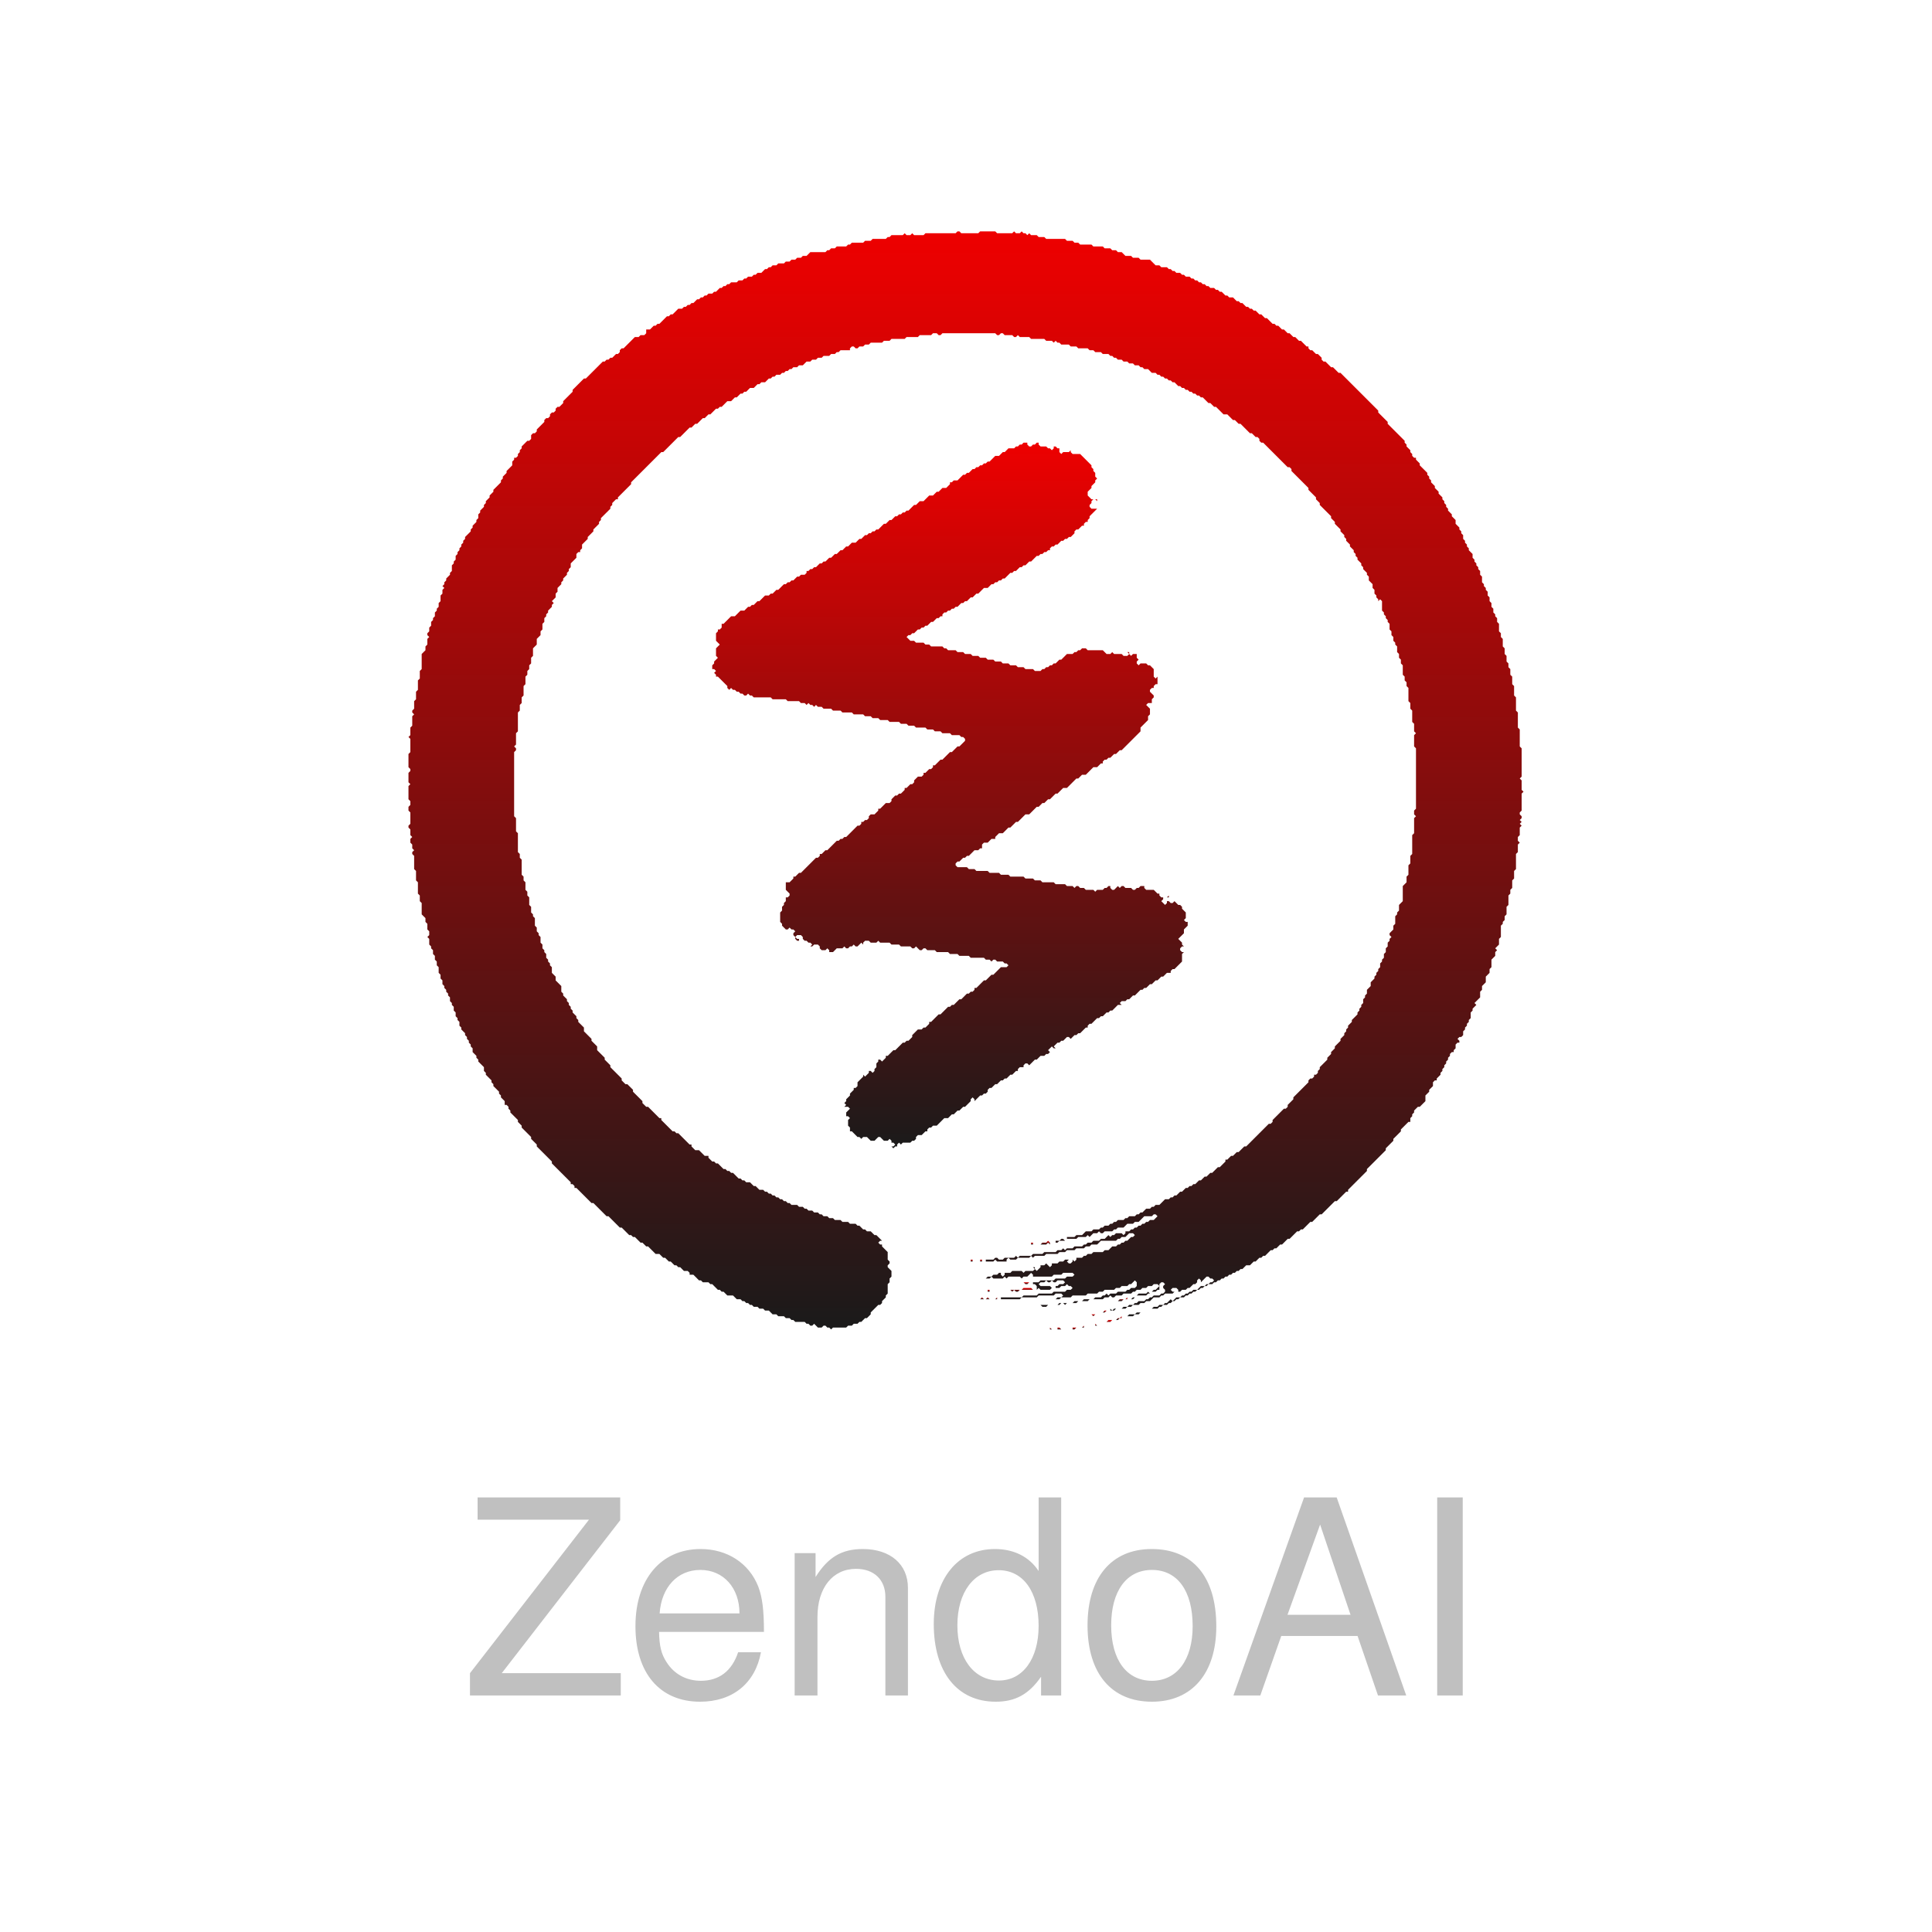
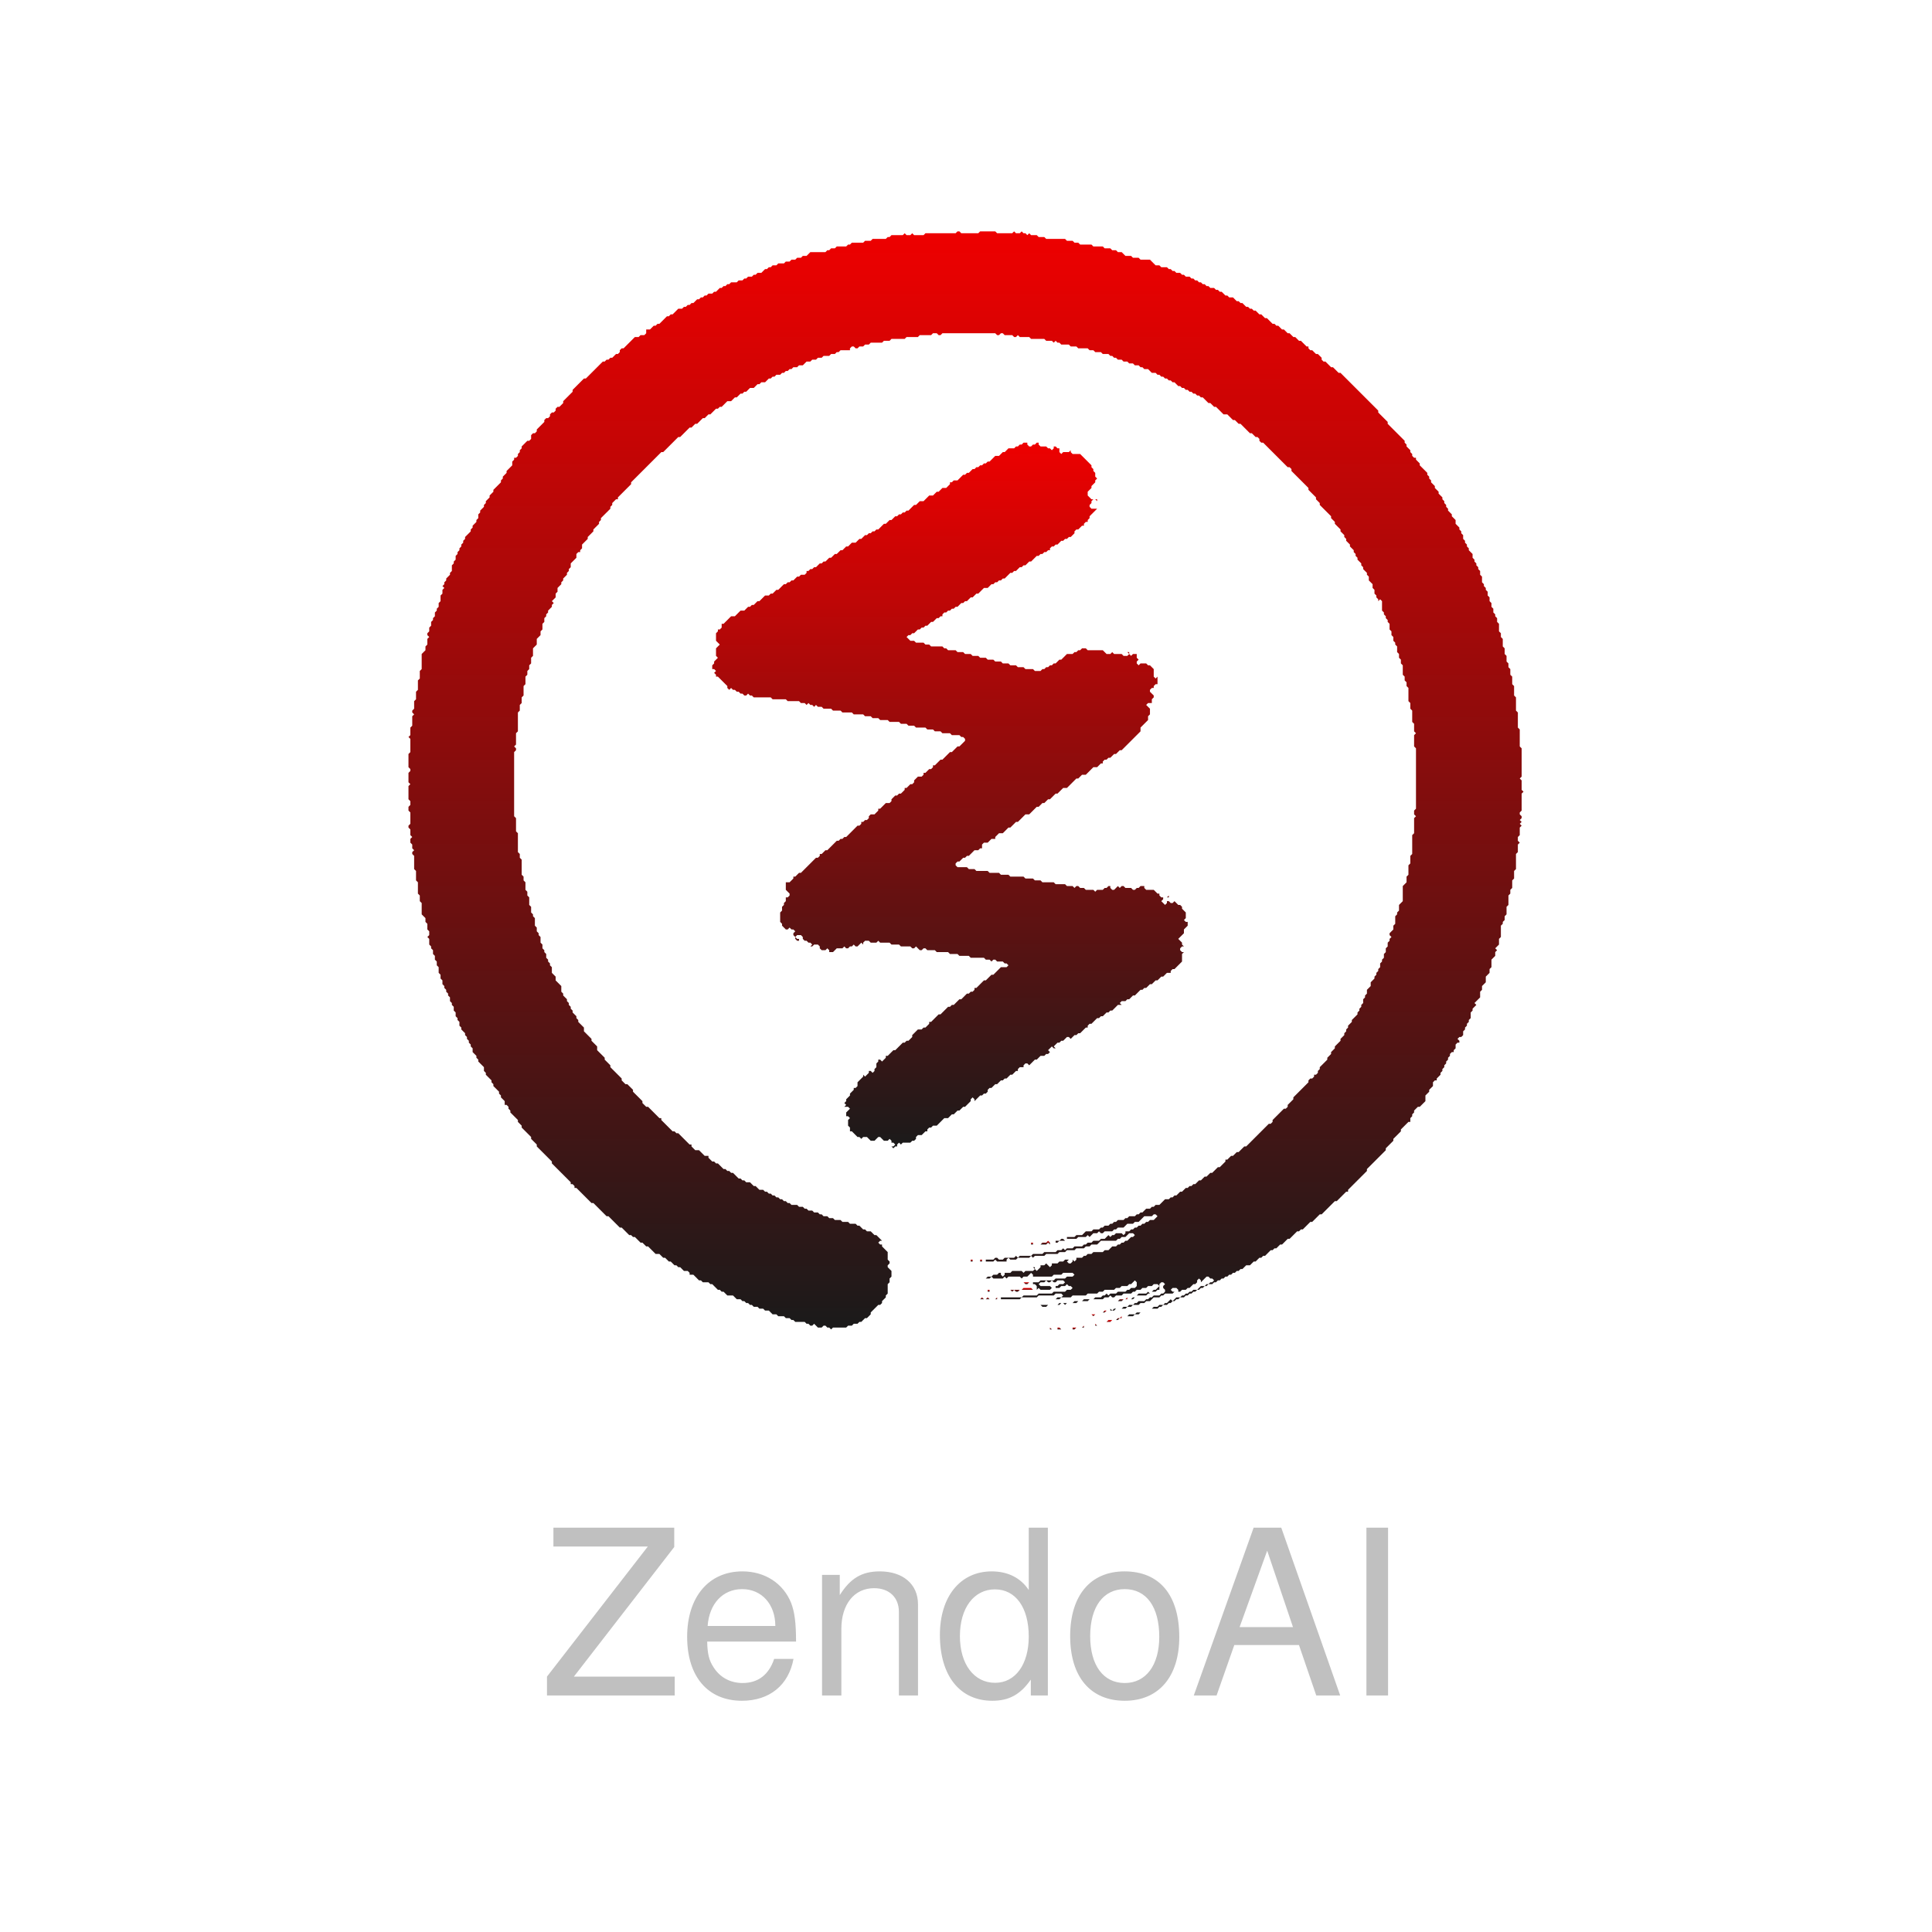
<svg xmlns="http://www.w3.org/2000/svg" xmlns:xlink="http://www.w3.org/1999/xlink" height="1024" version="1.2" width="1024" id="svg2328">
  <defs id="defs2282">
    <linearGradient id="grad1" x1="0" x2="0" y1="0" y2="1">
      <stop offset="0" stop-color="#ee0000" id="stop2277" />
      <stop offset="1" stop-color="#1a1a1a" id="stop2279" />
    </linearGradient>
    <linearGradient xlink:href="#grad1" id="linearGradient2473" x1="329.09" y1="1359.66" x2="329.09" y2="1361.392" gradientTransform="scale(1.732051,0.5773503)" gradientUnits="userSpaceOnUse" />
    <linearGradient xlink:href="#grad1" id="linearGradient2475" x1="397.394" y1="1110.158" x2="397.394" y2="1111.572" gradientTransform="scale(1.414214,0.7071068)" gradientUnits="userSpaceOnUse" />
    <linearGradient xlink:href="#grad1" id="linearGradient2477" x1="558" y1="785" x2="558" y2="786" gradientUnits="userSpaceOnUse" />
    <linearGradient xlink:href="#grad1" id="linearGradient2479" x1="575" y1="784" x2="575" y2="785" gradientUnits="userSpaceOnUse" />
    <linearGradient xlink:href="#grad1" id="linearGradient2481" x1="582" y1="783" x2="582" y2="784" gradientUnits="userSpaceOnUse" />
    <linearGradient xlink:href="#grad1" id="linearGradient2483" x1="337.75" y1="1352.732" x2="337.75" y2="1356.196" gradientTransform="scale(1.732051,0.5773503)" gradientUnits="userSpaceOnUse" />
    <linearGradient xlink:href="#grad1" id="linearGradient2485" x1="484.182" y1="954.076" x2="484.182" y2="956.526" gradientTransform="scale(1.224745,0.8164966)" gradientUnits="userSpaceOnUse" />
    <linearGradient xlink:href="#grad1" id="linearGradient2487" x1="410.122" y1="1100.258" x2="410.122" y2="1101.672" gradientTransform="scale(1.414214,0.7071068)" gradientUnits="userSpaceOnUse" />
    <linearGradient xlink:href="#grad1" id="linearGradient2489" x1="292" y1="1552" x2="292" y2="1554" gradientTransform="scale(2,0.5)" gradientUnits="userSpaceOnUse" />
    <linearGradient xlink:href="#grad1" id="linearGradient2491" x1="375.679" y1="1215.896" x2="375.679" y2="1219.058" gradientTransform="scale(1.581139,0.6324555)" gradientUnits="userSpaceOnUse" />
    <linearGradient xlink:href="#grad1" id="linearGradient2493" x1="143.39" y1="2772.669" x2="143.39" y2="2776.274" gradientTransform="scale(3.605551,0.2773501)" gradientUnits="userSpaceOnUse" />
    <linearGradient xlink:href="#grad1" id="linearGradient2495" x1="525" y1="765" x2="525" y2="766" gradientUnits="userSpaceOnUse" />
    <linearGradient xlink:href="#grad1" id="linearGradient2497" x1="210.237" y1="1947.825" x2="210.237" y2="1952.925" gradientTransform="scale(2.54951,0.3922323)" gradientUnits="userSpaceOnUse" />
    <linearGradient xlink:href="#grad1" id="linearGradient2499" x1="314.079" y1="1318.091" x2="314.079" y2="1319.823" gradientTransform="scale(1.732051,0.5773503)" gradientUnits="userSpaceOnUse" />
    <linearGradient xlink:href="#grad1" id="linearGradient2501" x1="521" y1="749" x2="521" y2="750" gradientUnits="userSpaceOnUse" />
    <linearGradient xlink:href="#grad1" id="linearGradient2503" x1="516" y1="749" x2="516" y2="750" gradientUnits="userSpaceOnUse" />
    <linearGradient xlink:href="#grad1" id="linearGradient2505" x1="548" y1="740" x2="548" y2="741" gradientUnits="userSpaceOnUse" />
    <linearGradient xlink:href="#grad1" id="linearGradient2507" x1="318.697" y1="1279.986" x2="318.697" y2="1283.45" gradientTransform="scale(1.732051,0.5773503)" gradientUnits="userSpaceOnUse" />
    <linearGradient xlink:href="#grad1" id="linearGradient2509" x1="620" y1="556" x2="620" y2="557" gradientUnits="userSpaceOnUse" />
    <linearGradient xlink:href="#grad1" id="linearGradient2511" x1="462.333" y1="258.223" x2="462.333" y2="565.632" gradientTransform="scale(0.8197561,1.219875)" gradientUnits="userSpaceOnUse" />
    <linearGradient xlink:href="#grad1" id="linearGradient2513" x1="216.334" y1="205.571" x2="216.334" y2="792.054" gradientTransform="scale(1.007702,0.9923566)" gradientUnits="userSpaceOnUse" />
  </defs>
  <g id="g2558">
    <polygon fill="url(#grad1)" points="571,786 572,785 573,785 570,785 570,786 " id="polygon2284" style="fill:url(#linearGradient2473)" transform="translate(-1.5,-81.37109)" />
    <polygon fill="url(#grad1)" points="562,785 562,786 564,786 563,785 " id="polygon2286" style="fill:url(#linearGradient2475)" transform="translate(-1.5,-81.37109)" />
    <polygon fill="url(#grad1)" points="558,785 558,786 559,786 " id="polygon2288" style="fill:url(#linearGradient2477)" transform="translate(-1.5,-81.37109)" />
    <polygon fill="url(#grad1)" points="576,784 575,785 576,785 " id="polygon2290" style="fill:url(#linearGradient2479)" transform="translate(-1.5,-81.37109)" />
    <polygon fill="url(#grad1)" points="582,783 582,784 583,784 " id="polygon2292" style="fill:url(#linearGradient2481)" transform="translate(-1.5,-81.37109)" />
    <polygon fill="url(#grad1)" points="590,782 591,781 589,781 587,783 585,783 587,783 588,782 " id="polygon2294" style="fill:url(#linearGradient2483)" transform="translate(-1.5,-81.37109)" />
    <polygon fill="url(#grad1)" points="595,780 596,780 596,779 595,780 594,780 593,781 594,781 " id="polygon2296" style="fill:url(#linearGradient2485)" transform="translate(-1.5,-81.37109)" />
    <polygon fill="url(#grad1)" points="580,778 581,779 582,778 " id="polygon2298" style="fill:url(#linearGradient2487)" transform="translate(-1.5,-81.37109)" />
    <polygon fill="url(#grad1)" points="584,777 587,777 588,776 587,776 586,777 " id="polygon2300" style="fill:url(#linearGradient2489)" transform="translate(-1.5,-81.37109)" />
    <polygon fill="url(#grad1)" points="597,770 599,770 599,769 598,770 595,770 594,771 596,771 " id="polygon2302" style="fill:url(#linearGradient2491)" transform="translate(-1.5,-81.37109)" />
    <polygon fill="url(#grad1)" points="517,770 530,770 530,769 529,770 526,770 525,769 524,770 523,770 522,769 521,770 " id="polygon2304" style="fill:url(#linearGradient2493)" transform="translate(-1.5,-81.37109)" />
    <polygon fill="url(#grad1)" points="525,765 525,766 526,766 526,765 " id="polygon2306" style="fill:url(#linearGradient2495)" transform="translate(-1.5,-81.37109)" />
    <polygon fill="url(#grad1)" points="543,765 536,765 537,765 538,766 539,765 540,766 541,766 542,765 549,765 548,764 544,764 " id="polygon2308" style="fill:url(#linearGradient2497)" transform="translate(-1.5,-81.37109)" />
    <polygon fill="url(#grad1)" points="544,761 545,762 546,762 547,761 " id="polygon2310" style="fill:url(#linearGradient2499)" transform="translate(-1.5,-81.37109)" />
    <polygon fill="url(#grad1)" points="521,749 521,750 522,750 522,749 " id="polygon2312" style="fill:url(#linearGradient2501)" transform="translate(-1.5,-81.37109)" />
    <polygon fill="url(#grad1)" points="516,749 516,750 517,750 517,749 " id="polygon2314" style="fill:url(#linearGradient2503)" transform="translate(-1.5,-81.37109)" />
    <polygon fill="url(#grad1)" points="548,740 548,741 549,741 549,740 " id="polygon2316" style="fill:url(#linearGradient2505)" transform="translate(-1.5,-81.37109)" />
    <polygon fill="url(#grad1)" points="554,740 553,741 552,740 553,741 556,741 557,740 558,741 558,740 557,739 556,740 " id="polygon2318" style="fill:url(#linearGradient2507)" transform="translate(-1.5,-81.37109)" />
    <polygon fill="url(#grad1)" points="621,556 620,557 621,557 " id="polygon2320" style="fill:url(#linearGradient2509)" transform="translate(-1.5,-81.37109)" />
    <polygon fill="url(#grad1)" points="529,323 526,326 525,326 524,327 523,327 522,328 521,328 520,329 519,329 518,330 517,330 515,332 514,332 513,333 512,333 509,336 507,336 506,337 505,337 505,338 503,340 501,340 499,342 498,342 496,344 494,344 491,347 489,347 487,349 486,349 483,352 482,352 481,353 480,353 479,354 478,354 477,355 476,355 474,357 473,357 471,359 470,359 467,362 466,362 465,363 464,363 463,364 462,364 461,365 460,365 458,367 457,367 455,369 453,369 451,371 450,371 448,373 447,373 445,375 444,375 442,377 441,377 439,379 438,379 437,380 436,380 434,382 433,382 432,383 431,383 430,384 429,384 429,385 428,386 426,386 425,387 424,387 422,389 421,389 420,390 419,390 418,391 417,391 414,394 413,394 411,396 410,396 409,397 407,397 404,400 403,400 401,402 400,402 399,403 398,403 396,405 394,405 391,408 389,408 385,412 384,412 384,414 383,415 382,415 382,416 381,417 381,421 383,423 381,425 381,429 382,430 380,432 380,433 379,434 379,436 380,436 381,437 380,438 381,439 381,440 382,440 387,445 387,446 388,447 389,446 390,447 391,447 392,448 393,448 394,449 395,449 396,450 397,450 398,449 399,450 400,450 401,451 410,451 411,452 418,452 419,453 425,453 426,454 428,454 429,455 430,454 431,455 432,455 433,456 434,455 435,456 437,456 438,457 442,457 443,458 447,458 448,459 453,459 454,460 459,460 460,461 463,461 464,462 467,462 468,463 472,463 473,464 478,464 479,465 482,465 483,466 486,466 487,467 492,467 493,468 496,468 497,469 500,469 501,470 505,470 506,471 510,471 511,472 512,472 513,473 513,474 510,477 509,477 506,480 505,480 501,484 500,484 497,487 496,487 496,488 495,489 494,489 492,491 491,491 491,492 490,493 488,493 486,495 486,496 485,497 484,497 482,499 481,499 481,500 479,502 478,502 477,503 476,503 474,505 474,506 473,507 471,507 468,510 467,510 467,511 465,513 463,513 462,514 462,515 461,516 460,516 459,517 458,517 458,518 457,519 456,519 450,525 449,525 448,526 447,526 446,527 445,527 440,532 439,532 437,534 436,534 436,535 435,536 434,536 426,544 425,544 423,546 422,546 422,547 420,549 418,549 418,553 420,555 420,556 419,557 418,557 418,559 417,560 417,561 416,562 416,564 415,565 415,570 416,571 416,572 418,574 419,574 420,573 421,574 422,574 423,575 422,576 422,577 423,578 423,579 424,580 425,580 425,579 424,579 423,578 424,577 426,577 427,578 427,579 428,580 429,580 430,581 431,581 432,582 431,583 432,583 433,582 435,582 436,583 436,584 437,585 439,585 440,584 441,585 441,586 443,586 445,584 448,584 449,583 450,584 451,584 452,583 453,583 454,582 455,583 456,583 458,581 459,582 459,581 460,580 462,580 463,581 466,581 467,580 468,581 473,581 474,582 478,582 479,583 484,583 485,584 486,584 487,583 489,585 490,585 491,584 492,584 493,585 497,585 498,586 504,586 505,587 509,587 510,588 515,588 516,589 523,589 524,590 526,590 527,591 528,590 529,590 530,591 533,591 534,592 535,592 536,593 535,594 532,594 528,598 527,598 524,601 523,601 519,605 518,605 518,606 517,607 516,607 515,608 514,608 511,611 510,611 507,614 506,614 505,615 504,615 500,619 499,619 495,623 494,623 494,624 492,626 491,626 490,627 488,627 485,630 485,631 483,633 482,633 481,634 480,634 476,638 475,638 472,641 471,641 471,642 469,644 468,643 467,643 467,644 466,645 466,647 465,648 464,647 465,648 465,649 464,650 463,649 462,649 462,650 460,652 459,651 459,652 456,655 456,657 455,658 454,658 454,659 452,661 452,662 450,664 450,665 449,666 450,667 449,668 451,668 452,669 450,671 450,673 451,673 452,674 451,675 451,678 452,679 452,681 453,681 456,684 457,684 459,686 460,686 459,686 458,685 459,684 461,684 463,686 465,686 467,684 468,684 470,686 472,686 473,685 474,686 474,687 475,687 476,688 475,689 472,689 474,689 475,690 476,689 477,689 477,688 478,687 479,688 480,687 484,687 485,686 486,686 487,685 487,684 488,683 490,683 492,681 493,681 493,680 494,679 495,679 496,678 498,678 502,674 504,674 506,672 507,672 509,670 510,670 512,668 513,668 516,665 516,664 517,663 518,664 518,665 521,662 522,662 523,661 524,661 525,660 525,659 526,658 527,658 529,656 530,656 532,654 533,654 534,653 535,653 537,651 538,651 540,649 541,649 541,648 542,647 544,647 544,646 545,645 546,645 547,646 550,643 551,643 553,641 555,641 556,640 557,640 558,639 557,638 559,636 560,637 561,637 560,636 562,634 563,634 564,633 565,633 567,631 568,631 569,632 571,630 572,630 573,629 574,629 577,626 578,626 578,625 579,624 580,624 583,621 584,621 585,620 586,620 588,618 589,618 590,617 591,617 594,614 596,614 595,613 596,612 598,612 599,611 600,611 602,609 603,609 606,606 607,606 608,605 609,605 611,603 612,603 614,601 615,601 617,599 618,599 620,597 622,597 622,596 623,595 624,595 628,591 628,587 629,586 628,586 627,585 627,584 628,583 629,583 628,582 628,581 626,579 629,576 629,574 631,572 631,570 630,570 629,569 630,568 630,565 628,563 628,562 627,561 626,561 624,559 623,560 622,560 621,559 620,559 620,560 619,561 617,559 618,558 618,557 617,557 616,556 616,555 615,555 613,553 609,553 608,552 608,551 606,551 605,552 604,552 603,553 602,553 601,552 598,552 597,551 596,551 595,552 594,551 592,553 591,553 590,552 590,551 589,551 588,552 587,552 586,553 583,553 582,554 581,553 577,553 576,552 574,552 573,551 572,551 571,552 570,551 567,551 566,550 561,550 560,549 554,549 553,548 550,548 549,547 545,547 544,546 537,546 536,545 532,545 531,544 526,544 525,543 519,543 518,542 515,542 514,541 509,541 508,540 508,539 509,538 510,538 512,536 513,536 514,535 515,535 518,532 520,532 521,531 522,531 522,529 523,528 525,528 527,526 529,526 529,525 531,523 533,523 536,520 537,520 540,517 541,517 545,513 547,513 551,509 552,509 554,507 555,507 557,505 558,505 561,502 562,502 565,499 567,499 572,494 573,494 575,492 577,492 581,488 583,488 585,486 586,486 586,485 587,484 588,484 589,483 590,483 592,481 593,481 595,479 596,479 606,469 606,467 610,463 610,461 611,460 611,457 609,455 610,454 612,454 612,452 613,451 613,450 611,448 611,447 612,446 613,446 613,445 614,444 615,444 615,439 615,440 614,441 613,440 613,436 611,434 610,434 609,433 606,433 605,434 604,433 604,432 605,431 604,430 604,428 602,428 601,429 600,428 600,427 598,427 599,427 600,428 599,429 597,429 596,428 592,428 591,427 590,428 588,428 586,426 578,426 577,425 575,425 574,426 573,426 572,427 571,427 570,428 567,428 564,431 563,431 561,433 560,433 559,434 558,434 557,435 556,435 555,436 554,436 553,437 550,437 549,436 545,436 544,435 541,435 540,434 537,434 536,433 533,433 532,432 529,432 528,431 525,431 524,430 521,430 520,429 517,429 516,428 513,428 512,427 509,427 508,426 504,426 503,425 502,425 501,424 495,424 494,423 492,423 491,422 487,422 486,421 484,421 482,419 483,418 484,418 485,417 486,417 488,415 489,415 490,414 491,414 492,413 493,413 495,411 496,411 498,409 499,409 500,408 501,408 501,407 502,406 503,406 504,405 505,405 506,404 507,404 508,403 509,403 511,401 512,401 513,400 514,400 516,398 517,398 519,396 520,396 523,393 525,393 527,391 528,391 529,390 530,390 531,389 532,389 533,388 534,388 537,385 538,385 539,384 540,384 542,382 543,382 544,381 545,381 547,379 548,379 551,376 552,376 553,375 554,375 555,374 556,374 557,373 558,373 558,372 559,371 560,371 561,370 562,370 564,368 565,368 566,367 567,367 568,366 569,366 571,364 571,363 572,362 573,362 575,360 576,360 576,359 577,358 578,358 578,357 579,356 579,355 583,351 580,351 579,350 579,349 580,348 580,347 581,346 582,346 583,347 583,346 580,346 578,344 578,342 580,340 580,339 582,337 582,336 583,335 582,334 582,332 581,331 581,330 580,329 580,328 574,322 570,322 569,321 569,320 568,321 565,321 564,322 563,321 563,319 562,319 561,318 560,318 560,319 559,320 558,319 557,319 556,318 553,318 552,317 552,316 551,316 550,317 549,317 548,318 547,318 546,317 546,316 547,315 546,316 544,316 543,317 542,317 541,318 540,318 539,319 536,319 534,321 533,321 531,323 " id="polygon2322" style="fill:url(#linearGradient2511)" transform="translate(-1.5,-81.37109)" />
    <polygon fill="url(#grad1)" points="472,207 471,208 464,208 463,209 460,209 459,210 453,210 452,211 451,211 450,212 445,212 444,213 442,213 441,214 440,214 439,215 431,215 429,217 427,217 426,218 424,218 423,219 421,219 420,220 418,220 417,221 414,221 413,222 411,222 410,223 409,223 408,224 407,224 405,226 403,226 402,227 401,227 400,228 398,228 397,229 396,229 395,230 393,230 392,231 389,231 388,232 387,232 386,233 385,233 384,234 383,234 381,236 380,236 379,237 377,237 376,238 375,238 374,239 373,239 372,240 371,240 369,242 368,242 367,243 366,243 365,244 364,244 363,245 361,245 358,248 357,248 356,249 355,249 351,253 350,253 349,254 348,254 346,256 344,256 344,258 343,259 341,259 340,260 338,260 332,266 331,266 330,267 330,268 329,269 328,269 326,271 325,271 324,272 323,272 322,273 321,273 312,282 311,282 305,288 305,289 300,294 300,295 298,297 297,297 296,298 296,299 295,300 294,300 293,301 293,302 292,303 291,303 290,304 290,305 286,309 286,310 285,311 284,311 283,312 283,314 282,315 281,315 278,318 278,319 277,320 277,321 276,322 276,323 275,324 274,324 274,325 273,326 273,328 270,331 270,332 268,334 268,335 267,336 267,337 263,341 263,342 261,344 261,345 259,347 259,348 258,349 258,350 256,352 256,353 255,354 255,356 254,357 254,358 252,360 252,361 251,362 251,363 248,366 248,367 247,368 247,369 246,370 246,371 245,372 245,373 244,374 244,375 243,376 243,378 242,379 242,380 241,381 241,384 240,385 240,386 238,388 238,389 237,390 237,391 236,392 237,393 236,394 236,396 235,397 235,400 234,401 234,403 233,404 233,405 232,406 232,408 231,409 231,410 230,411 230,413 229,414 229,416 228,417 228,418 229,419 228,420 228,423 227,424 227,426 225,428 225,436 224,437 224,441 223,442 223,447 222,448 222,452 221,453 221,457 220,458 220,459 221,460 220,461 220,466 219,467 219,471 218,472 219,473 219,480 218,481 218,488 219,489 219,490 218,491 218,496 219,497 218,498 218,505 219,506 219,508 218,509 218,511 219,512 219,518 218,519 218,520 219,521 219,524 220,525 219,526 219,528 220,529 220,531 221,532 220,533 220,534 221,535 221,542 222,543 222,548 223,549 223,555 224,556 224,559 225,560 225,566 227,568 227,570 228,571 228,574 229,575 229,577 228,578 229,579 229,582 230,583 230,584 231,585 231,587 232,588 232,590 233,591 233,593 234,594 234,597 235,598 235,600 236,601 236,603 237,604 237,605 238,606 238,607 239,608 239,609 240,610 240,612 241,613 241,614 242,615 242,617 243,618 243,620 244,621 244,622 245,623 245,625 246,626 246,627 248,629 248,630 249,631 249,632 250,633 250,634 251,635 251,636 252,637 252,639 254,641 254,642 255,643 255,644 258,647 258,649 259,650 259,651 262,654 262,655 263,656 263,657 266,660 266,661 267,662 267,663 269,665 269,667 270,667 271,668 271,669 272,670 272,671 276,675 276,676 278,678 278,679 283,684 283,685 286,688 286,689 294,697 294,698 304,708 304,709 305,709 306,710 306,711 307,711 315,719 316,719 323,726 324,726 330,732 331,732 335,736 336,736 337,737 338,737 341,740 342,740 344,742 345,742 349,746 351,746 353,748 354,748 356,750 357,750 359,752 360,752 361,753 362,753 364,755 366,755 367,756 367,757 369,757 372,760 373,760 374,761 377,761 378,762 379,762 382,765 383,765 384,766 385,766 387,768 390,768 392,770 394,770 395,771 396,771 397,772 398,772 399,773 400,773 401,774 403,774 404,775 406,775 407,776 409,776 411,778 413,778 414,779 417,779 418,780 420,780 421,781 422,781 423,782 428,782 429,783 430,783 431,784 432,784 433,783 435,785 437,785 438,784 439,784 440,785 441,785 442,786 443,785 450,785 451,784 453,784 454,783 456,783 457,782 458,782 460,780 461,780 463,778 463,777 467,773 468,773 469,772 469,771 471,769 471,768 472,767 472,762 473,761 473,759 474,758 474,755 472,753 472,752 473,751 473,750 472,749 472,745 470,743 471,742 472,742 471,742 470,743 469,742 469,741 468,741 467,740 468,739 469,739 466,736 465,736 463,734 461,734 460,733 459,733 457,731 456,731 455,730 452,730 451,729 448,729 447,728 444,728 443,727 441,727 440,726 438,726 437,725 436,725 435,724 433,724 432,723 430,723 429,722 428,722 427,721 425,721 424,720 421,720 420,719 419,719 418,718 417,718 416,717 415,717 414,716 413,716 412,715 411,715 410,714 409,714 408,713 407,713 406,712 404,712 402,710 401,710 399,708 397,708 396,707 395,707 394,706 393,706 390,703 389,703 388,702 387,702 386,701 385,701 382,698 381,698 380,697 379,697 377,695 377,694 375,694 372,691 370,691 368,689 368,688 367,688 361,682 360,682 359,681 358,681 352,675 352,674 351,674 345,668 344,668 342,666 342,665 337,660 337,659 334,656 333,656 331,654 331,653 325,647 325,646 322,643 322,642 318,638 318,636 315,633 315,632 311,628 311,626 308,623 308,622 307,621 307,620 305,618 305,617 304,616 304,615 303,614 303,613 302,612 302,611 300,609 300,608 299,607 299,604 296,601 296,599 294,597 294,594 293,593 293,592 292,591 292,590 291,589 291,587 290,586 290,585 289,584 289,582 288,581 288,578 287,577 287,576 286,575 286,573 285,572 285,568 284,567 284,566 283,565 283,562 282,561 282,557 281,556 281,554 280,553 280,549 279,548 279,546 278,545 278,537 277,536 277,534 276,533 276,523 275,522 275,515 274,514 274,480 275,479 275,478 274,477 275,476 275,470 276,469 276,459 277,458 277,455 278,454 278,451 279,450 279,445 280,444 280,440 281,439 281,437 282,436 282,434 283,433 283,430 284,429 284,425 286,423 286,420 288,418 288,416 289,415 289,412 290,411 290,409 291,408 291,407 292,406 292,405 294,403 294,402 295,401 294,400 296,398 296,396 297,395 297,393 299,391 299,390 300,389 300,388 302,386 302,385 303,384 303,383 304,382 304,380 307,377 307,375 308,374 309,374 309,373 310,372 310,370 313,367 313,366 316,363 316,362 319,359 319,358 320,357 320,356 325,351 325,350 326,349 326,348 328,346 329,346 329,345 336,338 336,337 352,321 353,321 361,313 362,313 367,308 368,308 370,306 371,306 374,303 375,303 377,301 378,301 381,298 382,298 383,297 384,297 387,294 389,294 391,292 392,292 394,290 395,290 396,289 397,289 399,287 401,287 403,285 404,285 405,284 407,284 409,282 410,282 411,281 412,281 413,280 415,280 416,279 417,279 418,278 419,278 420,277 421,277 422,276 424,276 425,275 427,275 429,273 431,273 432,272 434,272 435,271 437,271 438,270 441,270 442,269 444,269 445,268 446,268 447,267 452,267 452,266 453,265 454,265 455,266 456,266 457,265 459,265 460,264 462,264 463,263 469,263 470,262 473,262 474,261 481,261 482,260 488,260 489,259 495,259 496,258 498,258 499,259 500,259 501,258 529,258 530,259 531,259 532,258 533,258 534,259 538,259 539,260 540,260 541,259 542,260 547,260 548,261 555,261 556,262 559,262 560,263 561,262 562,263 563,263 564,264 568,264 569,265 572,265 573,266 578,266 579,267 581,267 582,268 585,268 586,269 589,269 590,270 591,270 592,271 593,271 594,272 596,272 597,273 599,273 600,274 602,274 603,275 605,275 606,276 607,276 608,277 610,277 612,279 614,279 615,280 616,280 617,281 618,281 619,282 620,282 621,283 622,283 623,284 624,284 626,286 627,286 628,287 629,287 630,288 631,288 632,289 633,289 634,290 635,290 636,291 637,291 638,292 639,292 642,295 643,295 645,297 646,297 650,301 652,301 655,304 656,304 658,306 659,306 664,311 665,311 667,313 668,313 669,314 669,315 670,316 671,316 684,329 685,329 686,330 686,331 695,340 695,341 699,345 699,346 701,348 701,349 707,355 707,356 709,358 709,359 712,362 712,363 714,365 714,366 715,367 715,368 717,370 717,371 719,373 719,374 720,375 720,376 721,377 721,378 723,380 723,381 724,382 724,383 726,385 726,386 727,387 727,389 729,391 729,393 730,394 730,396 731,397 731,398 732,399 732,400 733,399 734,400 734,405 735,406 735,407 736,408 736,409 737,410 737,411 738,412 738,415 739,416 739,418 740,419 740,421 741,422 741,423 742,424 742,427 743,428 743,430 744,431 744,433 745,434 745,439 746,440 746,442 747,443 747,445 748,446 748,453 749,454 749,457 750,458 750,464 751,465 751,469 752,470 751,471 751,477 752,478 752,510 751,511 751,513 752,514 751,515 751,523 750,524 750,534 749,535 749,539 748,540 748,545 747,546 747,549 745,551 745,559 743,561 743,564 742,565 742,566 741,567 741,571 740,572 740,574 738,576 738,577 739,578 738,579 738,580 737,581 737,583 736,584 736,586 735,587 735,589 734,590 734,591 733,592 733,594 732,595 732,596 731,597 731,598 730,599 730,600 728,602 728,604 726,606 726,608 725,609 725,610 724,611 724,613 723,614 723,615 722,616 722,617 721,618 721,619 718,622 718,623 716,625 716,626 715,627 715,628 714,629 714,630 712,632 712,633 709,636 709,637 707,639 707,640 705,642 705,643 701,647 701,648 700,649 700,650 699,651 698,651 698,652 697,653 696,653 695,654 695,655 687,663 687,664 684,667 684,668 683,669 682,669 676,675 676,676 675,677 674,677 662,689 661,689 658,692 657,692 655,694 654,694 652,696 651,696 651,697 648,700 647,700 644,703 643,703 641,705 640,705 638,707 637,707 635,709 634,709 633,710 632,710 631,711 630,711 628,713 627,713 625,715 624,715 623,716 622,716 621,717 619,717 616,720 614,720 613,721 612,721 611,722 609,722 607,724 606,724 605,725 604,725 603,726 600,726 599,727 598,727 597,728 594,728 593,729 592,729 591,730 590,730 589,731 587,731 586,732 585,732 584,733 581,733 580,734 577,734 575,736 572,736 571,737 567,737 567,738 566,739 565,738 564,738 563,739 561,739 561,740 562,740 563,739 566,739 567,738 572,738 573,737 577,737 578,736 579,737 581,735 583,735 584,734 585,735 586,735 587,734 591,734 592,733 593,733 594,732 597,732 599,730 602,730 603,729 605,729 608,726 612,726 613,725 614,725 615,726 613,728 611,728 610,729 609,729 608,730 607,730 606,731 605,731 604,732 603,732 602,733 601,733 600,734 598,734 598,735 597,736 596,735 593,735 592,736 591,736 590,737 589,736 587,738 585,738 584,739 581,739 580,740 578,740 577,741 576,741 575,742 571,742 570,743 567,743 566,744 565,743 564,744 562,744 561,745 555,745 554,746 549,746 548,747 542,747 541,748 540,747 539,748 534,748 533,749 531,749 530,748 529,748 528,749 524,749 524,750 528,750 529,749 530,750 535,750 535,749 536,748 537,749 540,749 541,748 547,748 548,747 549,748 550,747 555,747 556,746 562,746 563,745 566,745 567,744 571,744 572,743 576,743 577,742 579,742 580,741 583,741 585,739 593,739 594,738 595,738 596,737 598,737 600,735 602,735 603,736 602,737 601,737 599,739 598,739 597,740 596,740 595,741 594,741 593,742 591,742 589,744 587,744 586,745 581,745 580,746 578,746 577,747 576,747 575,748 572,748 572,749 571,750 570,749 570,750 569,751 568,751 567,750 568,749 566,749 565,750 563,750 562,751 559,751 559,752 558,753 556,751 555,752 553,752 553,753 551,755 550,754 550,753 548,753 549,753 550,754 549,755 545,755 544,756 543,755 538,755 537,756 534,756 534,757 533,758 532,757 532,756 531,756 530,757 528,757 527,758 525,758 524,759 522,759 526,759 527,758 528,759 533,759 534,758 535,759 536,758 542,758 543,759 544,758 546,758 547,759 546,758 548,756 549,757 549,758 559,758 560,757 564,757 565,756 570,756 571,757 570,758 567,758 566,759 561,759 560,760 553,760 552,761 549,761 549,762 550,762 551,763 551,765 552,764 553,765 558,765 559,764 558,763 553,763 552,762 553,761 555,761 556,760 557,761 558,761 559,760 560,761 561,761 562,760 565,760 566,761 565,762 563,762 562,763 561,763 561,764 563,764 564,763 566,763 567,762 568,763 569,763 570,764 569,765 567,765 566,766 560,766 559,767 552,767 551,768 544,768 543,769 532,769 532,770 542,770 543,769 551,769 552,768 560,768 561,767 564,767 565,768 564,769 562,769 561,770 560,770 563,770 564,769 569,769 570,768 577,768 578,767 583,767 584,766 586,766 587,765 592,765 593,764 595,764 596,763 599,763 600,762 601,762 603,760 604,761 604,763 603,764 601,764 600,765 599,765 598,766 594,766 593,767 590,767 589,768 588,767 587,768 586,768 585,769 582,769 581,770 576,770 575,771 571,771 570,772 563,772 562,773 552,773 553,773 554,774 556,774 557,773 563,773 564,772 565,772 566,773 567,772 572,772 573,771 578,771 579,770 586,770 587,769 589,769 590,768 591,769 592,769 593,768 596,768 597,767 601,767 602,766 603,766 604,765 606,765 607,764 609,764 610,763 612,763 613,762 615,762 616,763 614,765 613,765 611,767 610,766 609,767 605,767 603,769 602,769 601,770 602,770 604,768 609,768 610,767 611,767 612,766 614,766 615,765 616,765 616,762 617,761 618,761 619,762 618,763 618,764 619,765 619,766 618,767 617,767 616,768 613,768 612,769 611,769 610,770 609,770 608,771 605,771 604,772 603,772 602,773 600,773 599,774 597,774 596,775 592,775 591,776 590,775 590,776 592,776 593,775 598,775 599,774 601,774 602,773 605,773 606,772 608,772 609,771 611,771 613,769 616,769 617,768 618,768 619,767 623,767 624,766 623,766 622,765 623,764 625,764 626,765 626,766 627,766 628,765 630,765 631,764 632,764 634,762 635,762 636,761 636,760 637,759 638,760 638,761 641,758 642,758 643,759 644,759 645,760 644,761 643,761 642,762 641,762 640,763 638,763 636,765 634,765 633,766 632,766 631,767 630,767 629,768 628,768 627,769 625,769 623,771 622,770 620,772 619,772 618,773 616,773 615,774 613,774 611,776 608,776 607,777 604,777 603,778 600,778 599,779 602,779 603,778 605,778 606,777 607,777 608,776 611,776 612,775 615,775 616,774 617,774 618,773 620,773 621,772 622,772 623,771 624,771 625,770 626,770 627,769 629,769 630,768 631,768 632,767 633,767 634,766 635,766 636,765 637,765 638,764 639,764 640,763 641,763 642,762 644,762 645,761 646,761 647,760 648,760 649,759 650,759 651,758 652,758 653,757 654,757 655,756 656,756 657,755 658,755 659,754 660,754 662,752 664,752 666,750 667,750 669,748 670,748 671,747 672,747 675,744 676,744 677,743 678,743 680,741 681,741 684,738 685,738 689,734 690,734 691,733 692,733 696,729 697,729 701,725 702,725 709,718 710,718 715,713 716,713 716,712 726,702 726,701 736,691 736,690 740,686 740,685 744,681 744,680 748,676 749,676 749,674 750,673 750,672 751,671 751,670 753,668 754,668 757,665 757,662 759,660 759,659 761,657 761,655 762,654 763,654 763,653 765,651 765,650 766,649 766,648 767,647 767,646 768,645 768,644 769,643 769,642 770,641 770,640 771,639 772,639 772,638 773,637 773,635 774,634 775,634 775,633 774,632 775,631 776,631 777,630 777,628 778,627 778,626 779,625 779,624 780,623 780,622 781,621 781,618 782,617 782,616 784,614 783,613 786,610 786,607 787,606 787,604 789,602 789,599 791,597 791,595 792,594 792,590 794,588 794,586 795,585 794,584 796,582 796,579 797,578 797,572 798,571 798,570 799,569 799,567 800,566 800,562 801,561 801,556 802,555 802,553 803,552 803,548 804,547 804,543 805,542 805,534 806,533 806,529 807,528 806,527 806,525 807,524 807,520 808,519 807,518 808,517 807,516 808,515 808,514 807,513 807,512 808,511 808,502 809,501 808,500 808,495 807,494 808,493 808,478 807,477 807,468 806,467 806,459 805,458 805,451 804,450 804,445 803,444 803,440 802,439 802,436 801,435 801,433 800,432 800,429 799,428 799,425 798,424 798,420 797,419 797,417 796,416 796,412 795,411 795,409 794,408 794,407 793,406 793,404 792,403 792,401 791,400 791,398 790,397 790,395 789,394 789,393 788,392 788,391 787,390 787,387 786,386 786,384 785,383 785,382 784,381 784,380 783,379 783,378 782,377 782,375 780,373 780,372 779,371 779,370 778,369 778,368 777,367 777,365 776,364 776,363 775,362 775,361 773,359 773,357 771,355 771,354 769,352 769,351 768,350 768,349 767,348 767,347 766,346 766,345 764,343 764,342 762,340 762,339 760,337 760,336 759,335 759,334 758,333 758,332 754,328 754,327 752,325 752,324 751,324 750,323 750,322 749,321 749,320 747,318 747,317 746,316 746,315 737,306 737,305 732,300 732,299 712,279 711,279 708,276 707,276 704,273 703,273 702,272 702,271 700,269 699,269 697,267 696,267 695,266 695,265 694,265 691,262 690,262 688,260 687,260 685,258 684,258 682,256 681,256 679,254 678,254 677,253 676,253 673,250 672,250 670,248 669,248 667,246 666,246 665,245 664,245 663,244 662,244 660,242 659,242 658,241 657,241 655,239 653,239 652,238 651,238 649,236 648,236 647,235 646,235 645,234 643,234 642,233 641,233 640,232 639,232 638,231 637,231 636,230 635,230 634,229 633,229 632,228 630,228 629,227 628,227 627,226 625,226 624,225 623,225 622,224 621,224 620,223 617,223 616,222 614,222 611,219 606,219 605,218 602,218 601,217 598,217 596,215 594,215 593,214 591,214 590,213 587,213 586,212 581,212 580,211 574,211 573,210 571,210 570,209 567,209 566,208 556,208 555,207 552,207 551,206 548,206 547,205 546,206 545,205 544,205 543,204 542,205 540,205 539,204 538,205 530,205 529,204 521,204 520,205 511,205 510,204 509,204 508,205 492,205 491,206 486,206 485,205 484,206 482,206 481,205 480,206 474,206 473,207 " id="polygon2324" style="fill:url(#linearGradient2513)" transform="translate(-1.5,-81.37109)" />
  </g>
-   <text x="516.219" y="898.629" text-anchor="middle" font-family="Helvetica, Arial, sans-serif" font-size="144px" fill="#c0c0c0ff" id="text2326">ZendoAI</text>
+   <text x="516.219" y="898.629" text-anchor="middle" font-family="Helvetica, Arial, sans-serif" font-size="122px" fill="#c0c0c0ff" id="text2326">ZendoAI</text>
</svg>
